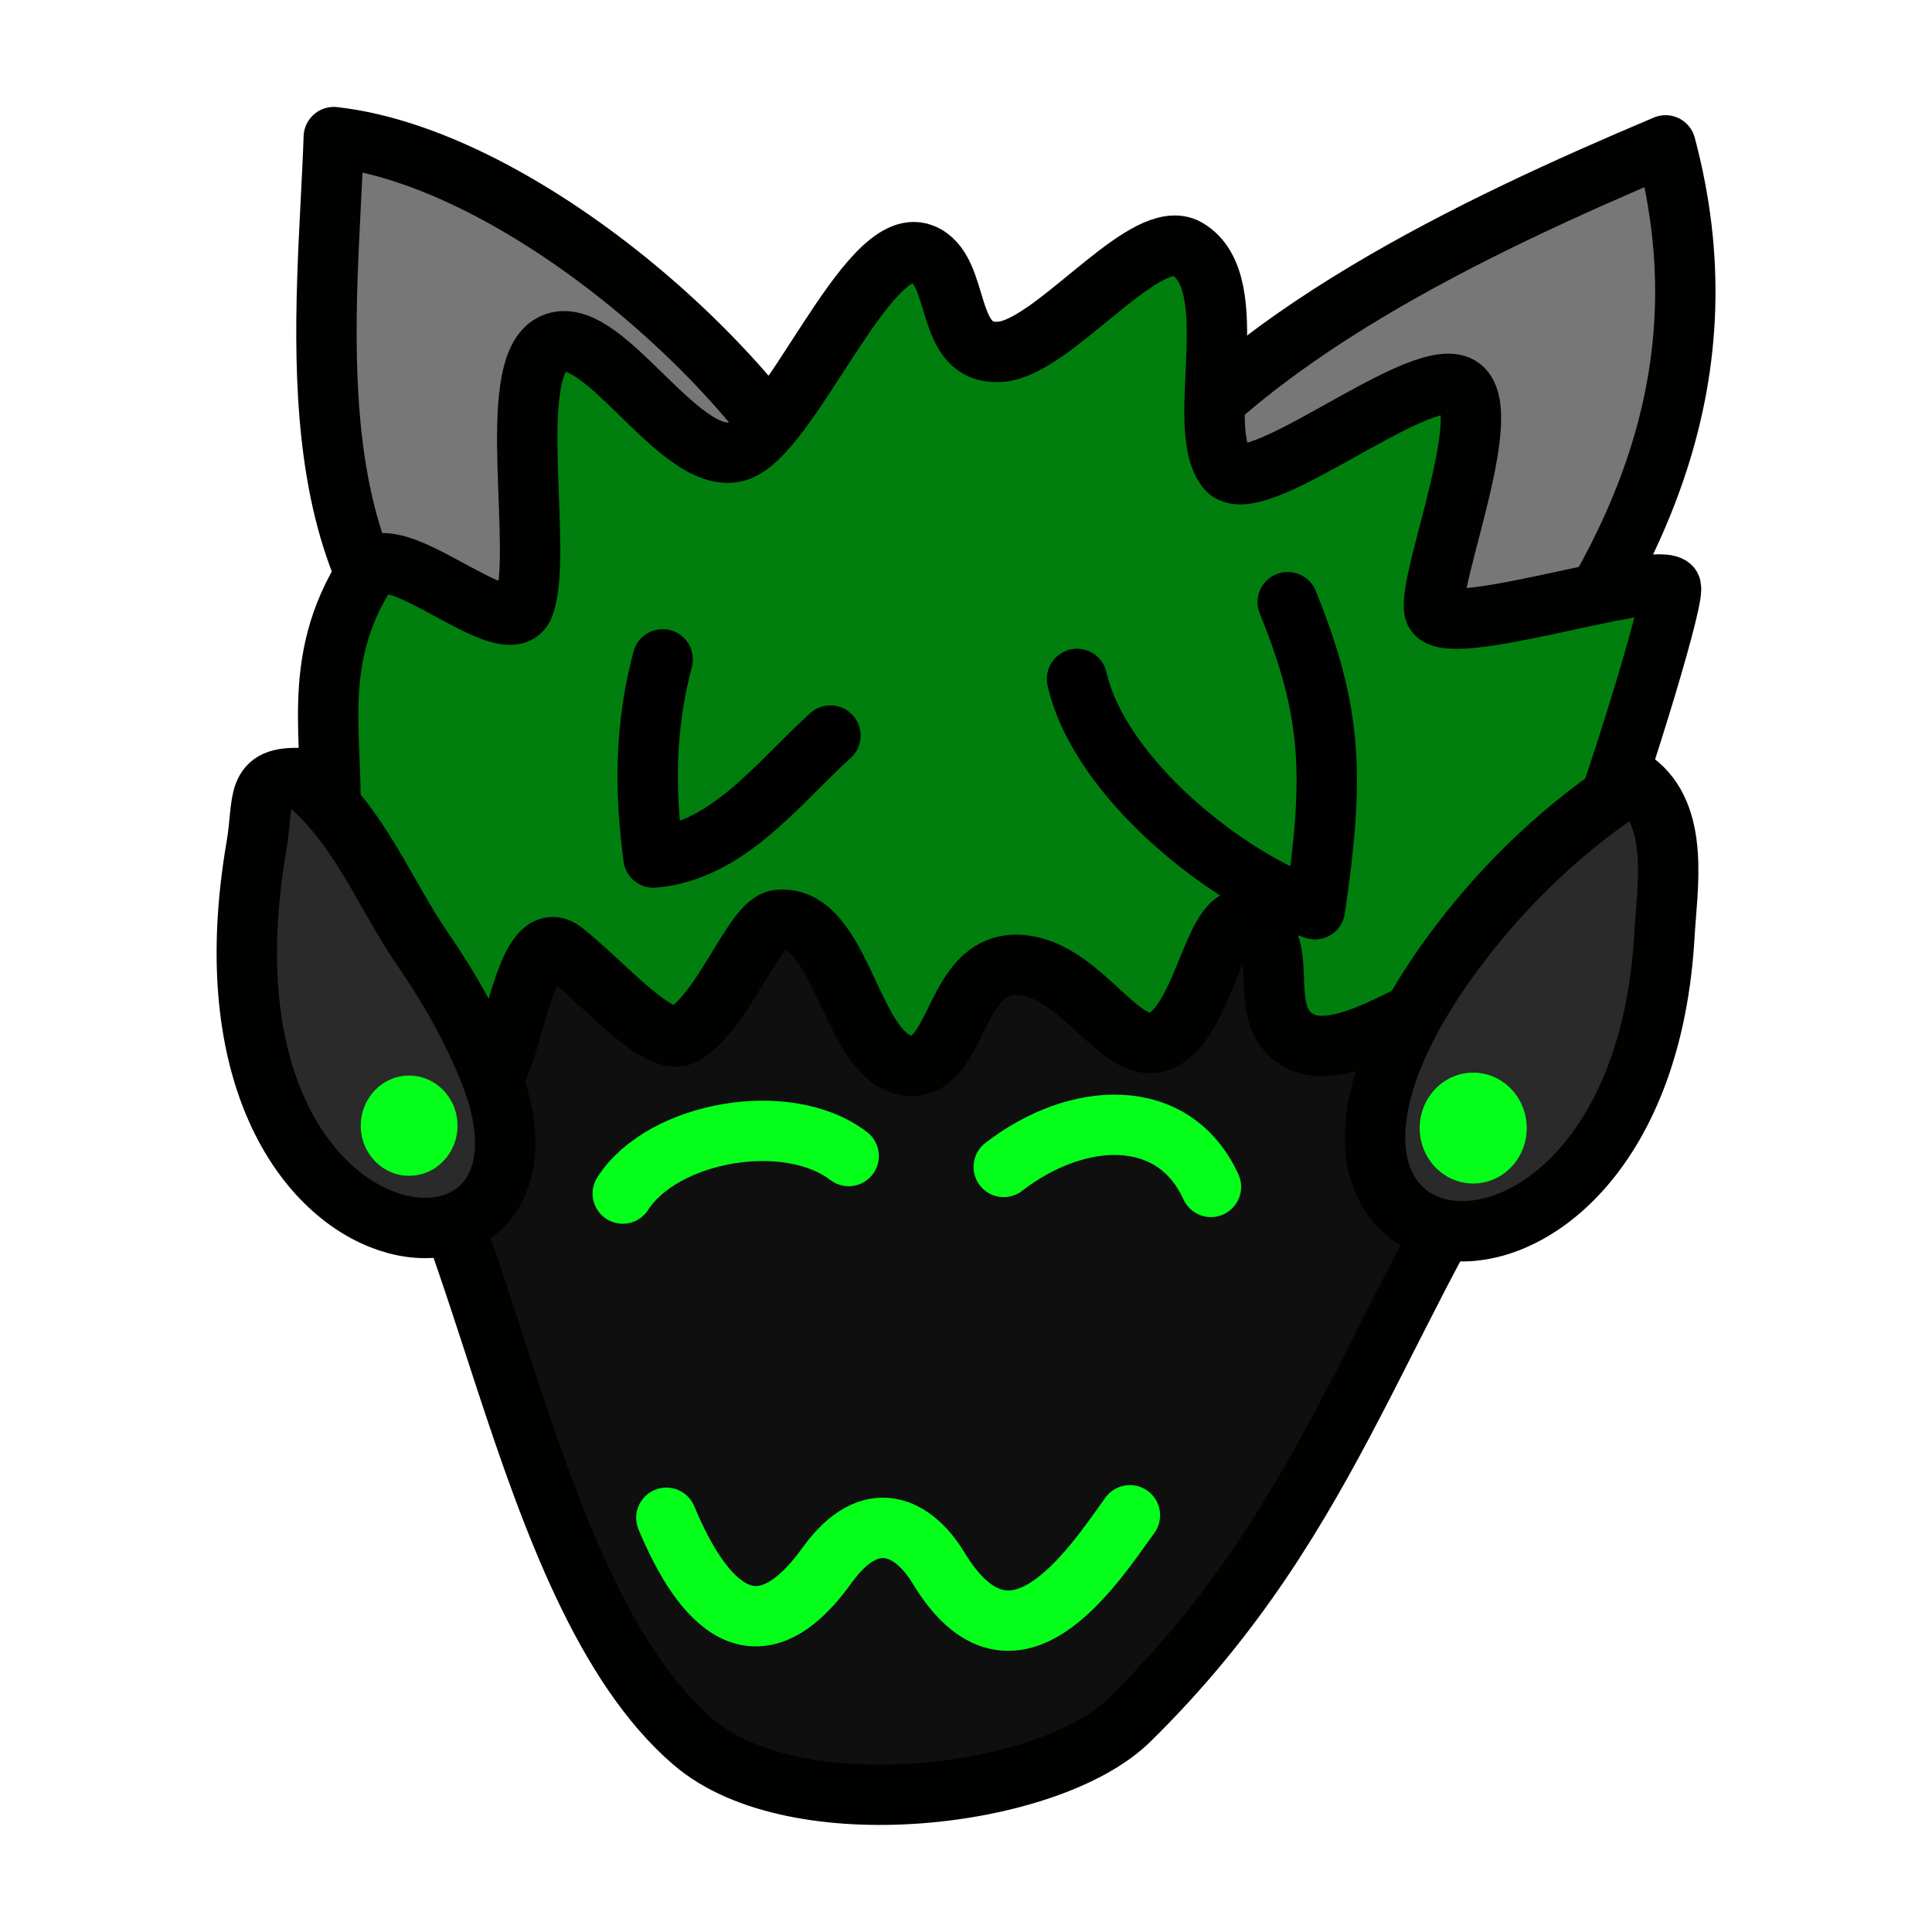
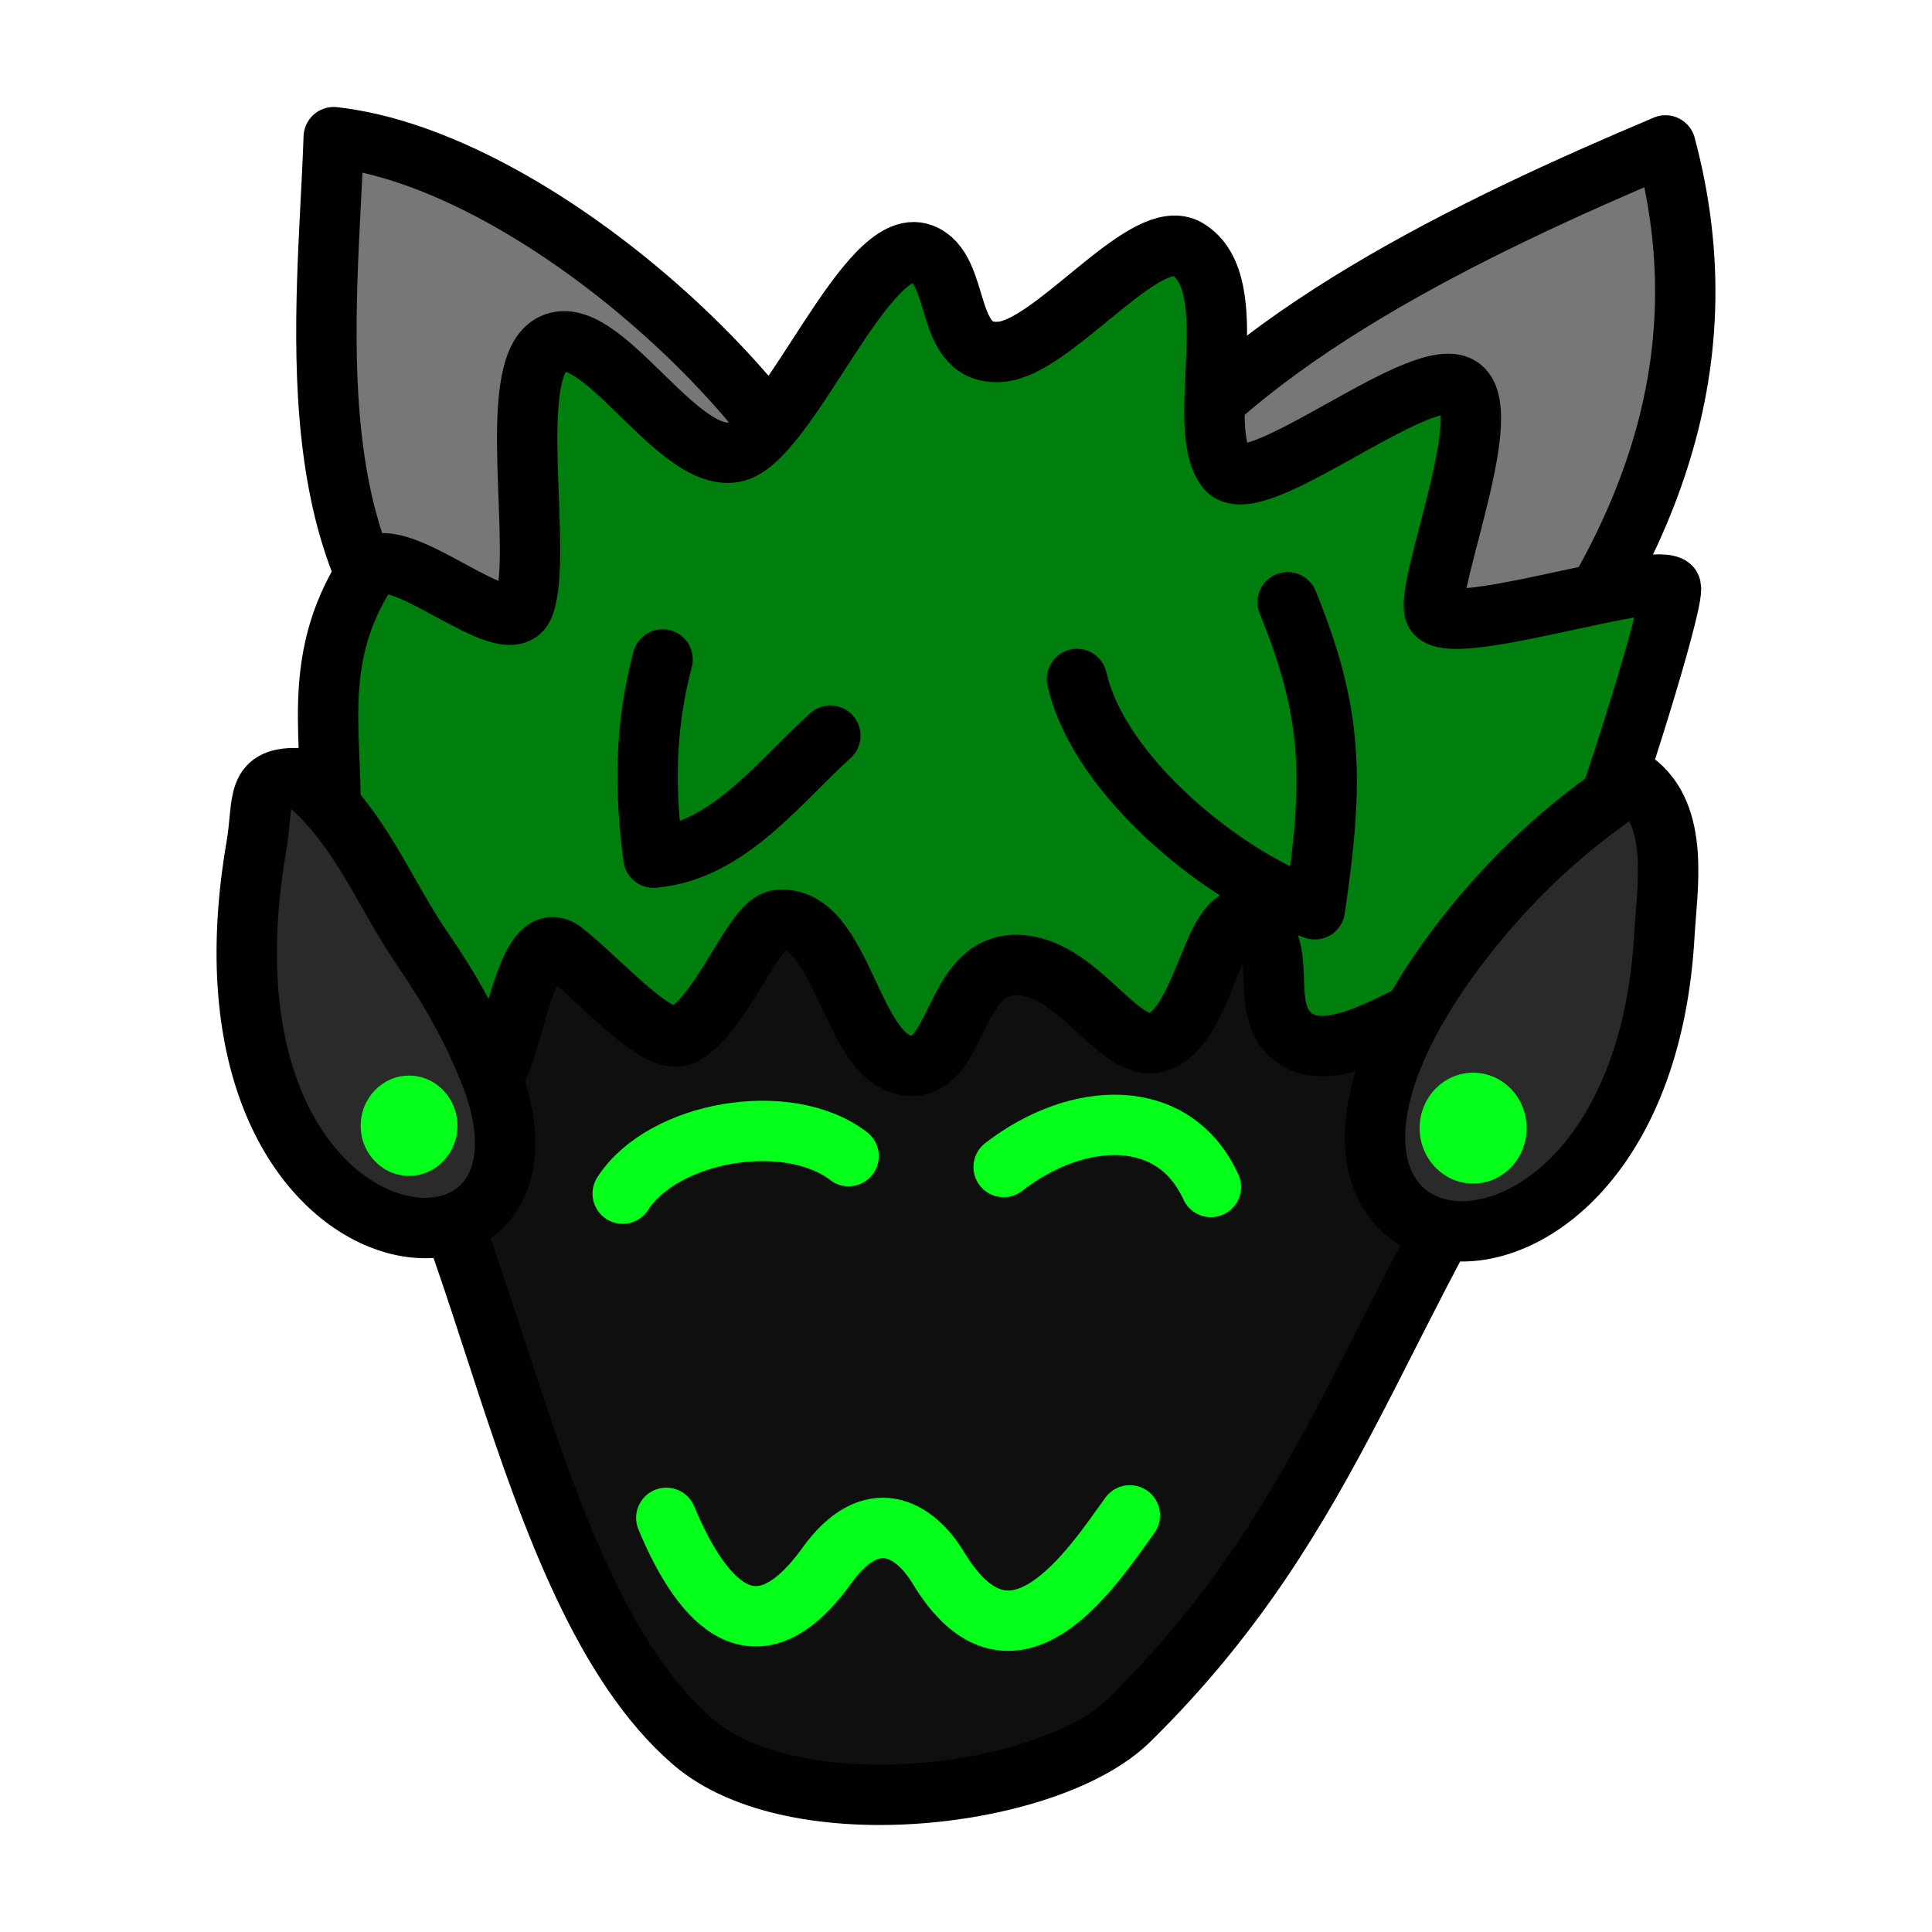
- <svg xmlns="http://www.w3.org/2000/svg" xmlns:xlink="http://www.w3.org/1999/xlink" width="128" height="128" viewBox="0 0 128 128" version="1.1" id="svg1" xml:space="preserve">
+ <svg xmlns="http://www.w3.org/2000/svg" width="128" height="128" viewBox="0 0 128 128" version="1.1" id="svg1" xml:space="preserve">
  <defs id="defs1">
-     <filter style="color-interpolation-filters:sRGB" id="filter53" x="-9.489" y="-28.212" width="19.972" height="57.424">
+     <filter style="color-interpolation-filters:sRGB" id="filter53" x="-9.489" y="-0.499" width="19.972" height="1.83">
      <feGaussianBlur stdDeviation="10.603" id="feGaussianBlur53" />
    </filter>
  </defs>
-   <g id="g63" style="display:inline" transform="translate(-1780.269,-1687.749)">
-     <g id="g54" style="display:inline;fill:#007f0e;fill-opacity:1">
-       <path style="display:inline;opacity:1;fill:#007f0e;fill-opacity:1;stroke:#000000;stroke-width:4;stroke-linecap:round;stroke-linejoin:round" d="m 1055.806,191.29 c 10.052,1.229 20.117,2.181 28.537,-1.738 2.848,-7.498 2.526,-24.822 -0.155,-29.223 -9.787,-3.589 -18.295,-3.918 -26.579,-0.553 2.381,-12.628 5.126,-36.371 1.809,-47.827 21.303,-1.017 36.71,-0.908 53.094,-5.187 12.165,-3.177 14.497,-30.909 2.449,-32.701 -24.694,-3.672 -76.639,-1.521 -81.041,5.193 -5.986,9.13 -11.186,109.157 -4.591,169.936 0.721,6.642 22.313,4.845 23.966,0.231 4.873,-13.595 5.148,-32.618 2.51,-58.13 z" id="path10" />
-       <path style="display:inline;opacity:1;fill:#007f0e;fill-opacity:1;stroke:#000000;stroke-width:4;stroke-linecap:round;stroke-linejoin:round" d="m 1106.85,165.128 c 3.046,-10.718 -19.938,-16.552 -23.986,-4.56 -21.345,63.222 -5.019,91.737 27.595,92.501 41.58,0.975 54.283,-53.121 47.203,-92.804 -1.177,-6.599 -27.115,-7.3 -25.147,1.501 4.107,18.369 5,63.905 -20.136,61.295 -22.314,-2.317 -10.888,-39.073 -5.529,-57.934 z" id="path25" />
-       <path style="display:inline;opacity:1;fill:#007f0e;fill-opacity:1;stroke:#000000;stroke-width:4;stroke-linecap:round;stroke-linejoin:round" d="m 1173.063,230.577 c 18.334,-3.911 37.457,-5.858 53.091,0.731 1.839,5.09 4.155,9.247 -1.531,19.448 -20.827,4.569 -78.463,4.285 -80.653,-2.097 -9.439,-27.508 38.189,-57.228 55.773,-68.232 -7.43,0.472 -30.737,6.64 -54.969,-0.833 -4.046,-1.248 -4.76,-17.56 0.535,-19.614 14.701,-5.702 57.702,-7.861 81.228,2.398 10.5,31.119 -33.031,54.093 -53.475,68.199 z" id="path28" />
-       <path style="display:inline;fill:#007f0e;fill-opacity:1;stroke:#000000;stroke-width:4;stroke-linecap:round;stroke-linejoin:round" d="m 1246.253,230.029 c 18.334,-4.046 37.457,-6.06 53.091,0.756 1.839,5.266 4.929,18.608 -1.531,20.12 -20.794,4.867 -79.014,3.02 -80.653,-2.17 -9.033,-28.606 38.189,-59.205 55.773,-70.59 -7.699,0.83 -30.751,6.914 -54.969,-0.862 -3.659,-1.175 -3.831,-18.441 0.535,-20.292 14.58,-6.181 57.702,-8.132 81.228,2.481 10.5,32.194 -33.031,55.962 -53.475,70.555 z" id="path28-5" />
-       <path style="display:inline;opacity:1;fill:#007f0e;fill-opacity:1;stroke:#000000;stroke-width:4;stroke-linecap:round;stroke-linejoin:round" d="m 1346.508,218.034 c -0.307,-3.384 -11.737,-11.787 -17.37,-3.17 -1.695,2.592 -0.472,9.875 -6.008,11.879 -5.737,2.076 -12.262,-1.219 -11.571,-11.566 1.592,-23.827 6.468,-102.663 2.724,-114.549 -1.182,-3.752 -15.004,-3.164 -16.229,0.373 -8.905,25.717 -6.712,79.446 -7.312,120.723 -0.213,14.646 5.288,30.504 22.375,30.89 16.844,0.381 35.572,-10.507 33.391,-34.58 z" id="path29" />
-       <path id="path36" style="display:inline;opacity:1;fill:#007f0e;fill-opacity:1;stroke:#000000;stroke-width:4;stroke-linecap:round;stroke-linejoin:round" d="m 1373.306,154.981 c -24.572,-0.462 -39.931,23.928 -39.487,51.308 0.418,25.813 15.128,45.449 36.916,46.654 17.368,0.961 32.848,-14.411 32.052,-22.035 -0.444,-6.819 -10.459,-14.327 -14.08,-8.83 -3.73,5.663 -10.717,9.071 -16.575,8.405 -7.028,-0.799 -17.858,-10.872 -16.798,-18.383 19.001,5.811 37.037,-2.27 49.396,-8.327 4.474,-19.586 -7.403,-48.341 -31.425,-48.792 z m -2.513,21.703 c 6.848,-0.549 10.856,5.483 12.702,12.791 -6.636,2.143 -16.709,3.984 -27.172,2.51 2.896,-10.027 6.322,-14.648 14.47,-15.301 z" />
-       <path id="path10-2" style="display:inline;fill:#007f0e;fill-opacity:1;stroke:#000000;stroke-width:4;stroke-linecap:round;stroke-linejoin:round" d="M 1403.689,74.609 C 1395.196,101.067 1393.1,179.101 1398.712,252.661 c 14.051,0.467 26.784,1.614 36.832,-0.212 82.891,-15.067 45.466,-100.57 20.562,-102.884 29.964,-12.94 33.683,-87.307 -52.416,-74.956 z m 21.257,65.633 c 5.839,-17.793 2.485,-37.833 -0.973,-42.288 34.683,1.452 38.298,35.313 0.973,42.288 z m -0.289,24.484 c 48.068,1.04 47.948,68.318 -0.939,65.956 8.058,-24.336 4.474,-50.069 0.939,-65.956 z" />
-       <path id="path38" style="display:inline;opacity:1;fill:#007f0e;fill-opacity:1;stroke:#000000;stroke-width:4;stroke-linecap:round;stroke-linejoin:round" d="m 1514.138,154.809 c -0.987,0.007 -1.985,0.076 -2.994,0.208 -32.998,4.293 -50.031,52.565 -28.85,85.916 11.605,18.272 50.539,12.775 59.73,0.63 22.233,-29.378 2.715,-87 -27.886,-86.753 z m 14.511,65.875 c -4.902,12.46 -24.641,15.11 -31.493,0.497 -5.454,-11.633 1.808,-40.007 15.041,-40.933 12.216,-0.855 24.966,18.797 16.451,40.436 z" />
-       <path style="display:inline;opacity:1;fill:#007f0e;fill-opacity:1;stroke:#000000;stroke-width:4;stroke-linecap:round;stroke-linejoin:round" d="m 1547.346,249.632 c -2.145,-32.764 -1.886,-65.809 -0.711,-107.299 -7.27,0.509 -18.011,1.923 -20.27,-0.896 -3.249,-4.054 -2.582,-18.142 0.196,-21.212 2.465,-2.723 13.659,-2.202 19.821,-1.762 -0.683,-6.995 0.387,-17.118 2.886,-19.077 2.558,-2.006 17.229,-2.18 20.144,-0.013 2.471,1.837 3.043,14.133 1.969,19.955 6.54,-1.045 16.774,-1.661 20.738,0.971 3.731,2.478 2.473,19.063 -0.249,21.076 -3.283,2.428 -16.927,2.304 -21.775,1.381 2.738,28.871 2.593,91.65 -3.616,108.518 -1.791,4.864 -18.866,2.45 -19.134,-1.644 z" id="path39" />
-     </g>
-     <g id="g53" style="display:inline;opacity:0.714;mix-blend-mode:lighten;filter:url(#filter53)">
-       <path style="display:inline;opacity:1;fill:none;fill-opacity:1;stroke:#05ff1a;stroke-width:30;stroke-linecap:round;stroke-linejoin:round;stroke-dasharray:none;stroke-opacity:1" d="m 1049.279,97.808 c 15.834,0 44.137,5.528 60.18,-2.101 3.152,-1.499 0.029,-7.315 2.605,-9.766 -16.562,-4.617 -48.793,-3.979 -66.136,0.522 -1.986,9.255 4.14,26.531 3.228,35.97 -2.628,27.186 -2.788,53.965 -3.658,81.183 -0.207,6.46 -1.829,38.42 -3.236,35.679 -3.789,-22.897 -3.684,-45.702 -3.684,-68.83 0,-18.722 1.385,-54.237 4.035,-72.253" id="path42" />
-       <path style="display:inline;opacity:1;fill:none;fill-opacity:1;stroke:#05ff1a;stroke-width:30;stroke-linecap:round;stroke-linejoin:round;stroke-dasharray:none;stroke-opacity:1" d="m 1049.42,175.624 c 8.125,-4.811 23.246,2.502 30.011,-2.204" id="path43" />
-       <path style="display:inline;opacity:1;fill:none;fill-opacity:1;stroke:#05ff1a;stroke-width:30;stroke-linecap:round;stroke-linejoin:round;stroke-dasharray:none;stroke-opacity:1" d="m 1096.732,161.431 c -5.086,7.504 -6.306,16.279 -8.364,24.804 -1.749,7.243 -1.684,19.949 -0.613,27.414 4.397,35.393 37.222,40.004 53.097,3.732 4.911,-11.22 5.754,-22.293 6.669,-34.112 0.452,-5.847 1.233,-17.114 -3.999,-20.886" id="path44" />
-       <path style="display:inline;opacity:1;fill:none;fill-opacity:1;stroke:#05ff1a;stroke-width:30;stroke-linecap:round;stroke-linejoin:round;stroke-dasharray:none;stroke-opacity:1" d="m 1152.774,166.528 c 7.476,0.722 14.996,1.217 22.508,1.43 8.163,0.231 31.161,-0.441 39.807,2.929 10.549,4.111 -27.604,39.133 -37.646,41.999 -4.707,1.343 -21.168,22.388 -21.168,27.7 0,0.877 31.086,-0.372 33.928,-0.425 5.126,-0.096 34.78,-0.211 30.322,-4.729" id="path45" />
-       <path style="display:inline;opacity:1;fill:none;fill-opacity:1;stroke:#05ff1a;stroke-width:30;stroke-linecap:round;stroke-linejoin:round;stroke-dasharray:none;stroke-opacity:1" d="m 1229.42,166.447 c 7.05,2.629 16.142,0.275 23.547,1.061 6.856,0.728 17.124,-2.185 23.93,-1.057 5.628,0.933 6.148,3.179 11.867,3.342 1.639,0.047 6.579,1.081 5.984,2.609 -2.133,5.483 -71.224,53.346 -66.289,69.019 0.43,1.365 57.232,-0.491 59.261,-1.678" id="path46" />
-       <path style="display:inline;opacity:1;fill:none;fill-opacity:1;stroke:#05ff1a;stroke-width:30;stroke-linecap:round;stroke-linejoin:round;stroke-dasharray:none;stroke-opacity:1" d="m 1305.736,101.14 c -0.888,27.275 -9.518,113.808 3.269,137.753 5.434,10.176 23.715,-5.14 24.901,-14.624" id="path47" />
-       <path style="display:inline;opacity:1;fill:none;fill-opacity:1;stroke:#05ff1a;stroke-width:30;stroke-linecap:round;stroke-linejoin:round;stroke-dasharray:none;stroke-opacity:1" d="m 1345.466,200.554 c 6.589,2.846 14.939,1.832 21.782,0.908 60.041,-8.104 3.349,-57.677 -16.341,-24.693 -4.112,6.888 -7.952,23.034 -6.293,30.62 2.85,13.038 15.416,34.279 33.679,34.775 4.451,0.121 18.681,-7.257 14.87,-11.627" id="path48" />
-       <path style="display:inline;opacity:1;fill:none;fill-opacity:1;stroke:#05ff1a;stroke-width:30;stroke-linecap:round;stroke-linejoin:round;stroke-dasharray:none;stroke-opacity:1" d="m 1412.326,85.406 c 3.939,26.522 3.263,43.208 -0.924,65.861 8.168,7.066 6.623,82.698 1.359,85.886 -13.254,8.027 61.669,-0.639 63.792,-31.386 0.982,-14.221 -11.788,-39.108 -24.063,-46.01 -6.466,-3.636 -12.82,-8.262 -19.958,-10.178 -3.49,-0.937 -13.905,-2.645 -10.812,-0.777 3.374,2.039 12.515,-3.744 15.675,-5.166 6.344,-2.854 15.387,-4.552 19.541,-10.49 19.662,-28.104 -3.733,-52.513 -44.611,-47.74 z" id="path49" />
-       <path style="display:inline;mix-blend-mode:lighten;fill:none;fill-opacity:1;stroke:#05ff1a;stroke-width:30;stroke-linecap:round;stroke-linejoin:round;stroke-dasharray:none;stroke-opacity:1;filter:url(#filter53)" d="m 1410.556,94.337 c -5.125,39.44 -5.687,91.319 -1.384,135.082" id="path53-7" />
-       <path style="display:inline;opacity:1;fill:none;fill-opacity:1;stroke:#05ff1a;stroke-width:30;stroke-linecap:round;stroke-linejoin:round;stroke-dasharray:none;stroke-opacity:1" d="m 1513.242,168.391 c 17.71,-0.791 20.37,9.605 24.867,22.691 2.578,7.502 5.796,19.327 3.79,26.994 -9.102,34.782 -39.328,28.751 -52.157,12.186 -10.507,-13.567 -9.868,-39.215 7.691,-55.658 4.037,-3.78 10.195,-7.728 15.809,-6.214 z" id="path50" />
-       <path style="display:inline;opacity:1;fill:none;fill-opacity:1;stroke:#05ff1a;stroke-width:30;stroke-linecap:round;stroke-linejoin:round;stroke-dasharray:none;stroke-opacity:1" d="m 1560.441,107.274 c -1.303,8.582 -1.236,18.446 -1.353,27.144 -0.331,24.615 -0.572,46.917 -0.296,71.593 0.155,13.851 0.142,30.718 -0.867,39.655" id="path52" />
-       <path style="display:inline;opacity:1;fill:none;fill-opacity:1;stroke:#05ff1a;stroke-width:30;stroke-linecap:round;stroke-linejoin:round;stroke-dasharray:none;stroke-opacity:1" d="m 1533.629,130.243 c 12.111,3.565 39.947,4.211 49.611,0.811" id="path53" />
-     </g>
-   </g>
-   <use x="0" y="0" xlink:href="#g63" id="use63" transform="translate(257.5529,950.8978)" />
-   <g id="g41" transform="translate(-1779.834,-1683.239)">
+   <g id="g41" transform="translate(-1779.838,-1683.235)">
    <path style="fill:#777777;fill-opacity:1;stroke:#010100;stroke-width:4;stroke-linecap:round;stroke-linejoin:round;stroke-opacity:1;stop-color:#000000" d="m 1810.323,1729.276 c -11.182,-8.044 -8.763,-25.477 -8.374,-36.953 13.237,1.479 30.859,17.615 33.866,27.923" id="path25211" />
    <path style="fill:#777777;fill-opacity:1;stroke:#010100;stroke-width:4;stroke-linecap:round;stroke-linejoin:round;stroke-opacity:1;stop-color:#000000" d="m 1854.64,1716.079 c 7.237,-10.408 22.763,-17.813 35.541,-23.209 4.015,15.01 -1.621,27.645 -11.172,39.322" id="path25205" />
    <path style="fill:#0f0f0f;fill-opacity:1;stroke:#010100;stroke-width:4;stroke-linecap:round;stroke-linejoin:round;stroke-opacity:1;stop-color:#000000" d="m 1801.248,1748.262 c 12.008,-17.601 52.205,-27.243 76.372,-3.243 3.512,3.487 4.903,8.142 4.899,8.163 -11.43,16.11 -13.758,30.162 -27.876,44.026 -5.309,5.213 -22.159,7.21 -28.877,1.444 -11.77,-10.102 -13.927,-38.604 -22.324,-45.979 z" id="path25187" />
    <path style="fill:none;fill-opacity:1;stroke:#05ff1a;stroke-width:4;stroke-linecap:round;stroke-linejoin:round;stroke-opacity:1;stop-color:#000000" d="m 1821.094,1762.315 c 2.642,-4.124 10.921,-5.594 14.967,-2.486" id="path25262" />
    <path style="fill:none;fill-opacity:1;stroke:#05ff1a;stroke-width:4;stroke-linecap:round;stroke-linejoin:round;stroke-opacity:1;stop-color:#000000" d="m 1846.333,1760.551 c 4.856,-3.761 11.255,-4.096 13.729,1.324" id="path25264" />
    <path id="path25199" style="fill:#007f0e;fill-opacity:1;stroke:#010100;stroke-width:4;stroke-linecap:round;stroke-linejoin:round;stroke-opacity:1;stop-color:#000000" d="m 1857.945,1699.535 c -2.937,-0.45 -8.457,6.693 -11.762,7.004 -3.903,0.367 -2.571,-5.475 -5.269,-6.498 -3.643,-1.381 -8.792,12.225 -12.322,13.123 -3.844,0.978 -9.037,-8.965 -12.268,-7.078 -3.025,1.767 -0.474,13.699 -1.766,17.256 -1.009,2.78 -8.767,-4.801 -10.406,-2.252 -3.907,6.076 -2.105,11.409 -2.478,16.957 -6.719,3.109 -6.255,7.859 3.079,10.164 2.053,0.507 7.796,6.356 8.03,5.887 1.229,-2.463 2.07,-9.649 4.391,-7.812 2.754,2.179 6.35,6.46 7.991,5.484 2.61,-1.552 4.606,-7.385 6.199,-7.574 4.33,-0.514 4.799,9.343 8.72,9.648 3.237,0.252 2.904,-6.701 7.086,-6.68 3.954,0.02 6.607,5.506 9.065,5.168 3.316,-0.457 3.937,-9.07 6.237,-8.081 3.147,1.353 0.47,5.854 3.142,7.758 2.979,2.123 8.833,-2.75 12.601,-3.691 1.624,-4.631 3.144,-4.057 6.901,-8.146 2.491,-6.794 5.819,-17.8 5.393,-18.076 -1.506,-0.971 -15.148,3.653 -15.639,1.602 -0.486,-2.03 4.316,-13.728 1.559,-14.914 -2.852,-1.227 -13.6,7.793 -15.346,5.498 -2.178,-2.863 1.298,-12.247 -2.584,-14.551 -0.171,-0.102 -0.357,-0.165 -0.553,-0.195 z" />
    <path style="fill:#2a2a2a;fill-opacity:1;stroke:#010100;stroke-width:4;stroke-linecap:round;stroke-linejoin:round;stroke-opacity:1;stop-color:#000000" d="m 1888.116,1735.016 c -4.514,2.889 -8.398,6.616 -11.48,10.641 -17.883,23.355 11.877,27.808 13.472,-0.464 0.177,-3.139 1.044,-7.941 -1.992,-10.177 z" id="path25189" />
    <path style="fill:#2a2a2a;fill-opacity:1;stroke:#010100;stroke-width:4;stroke-linecap:round;stroke-linejoin:round;stroke-opacity:1;stop-color:#000000" d="m 1799.834,1734.799 c 3.85,3.12 5.394,7.531 8.047,11.386 1.794,2.606 3.367,5.41 4.475,8.285 6.241,16.191 -20.574,14.232 -15.537,-15.136 0.524,-3.055 -0.17,-4.706 3.014,-4.535 z" id="path25191" />
    <path style="fill:none;fill-opacity:1;stroke:#05ff1a;stroke-width:4;stroke-linecap:round;stroke-linejoin:round;stroke-opacity:1;stop-color:#000000" d="m 1823.983,1783.796 c 2.416,5.811 6.001,9.602 10.641,3.152 2.937,-4.082 5.781,-2.489 7.391,0.172 4.916,8.126 10.172,-0.016 12.678,-3.489" id="path25197" />
    <path style="fill:#007f0e;fill-opacity:1;stroke:#000000;stroke-width:4;stroke-linecap:round;stroke-linejoin:round;stroke-opacity:1" d="m 1823.738,1726.924 c -1.204,4.516 -1.19,8.743 -0.607,13.132 4.939,-0.424 8.258,-4.951 11.722,-8.084" id="path37" />
    <path style="fill:#007f0e;fill-opacity:1;stroke:#000000;stroke-width:4;stroke-linecap:round;stroke-linejoin:round;stroke-opacity:1" d="m 1865.15,1723.134 c 3.002,7.371 3.078,11.647 1.802,20.344 -5.781,-1.927 -14.273,-8.682 -15.762,-15.257" id="path40" />
    <ellipse style="fill:#05ff1a;fill-opacity:1;stroke:none;stroke-width:4;stroke-linecap:round;stroke-linejoin:round;stroke-opacity:1" id="path41" cx="1877.438" cy="1757.977" rx="3.546" ry="3.673" />
    <ellipse style="fill:#05ff1a;fill-opacity:1;stroke:none;stroke-width:4;stroke-linecap:round;stroke-linejoin:round;stroke-opacity:1" id="path41-1" cx="1806.94" cy="1757.818" rx="3.206" ry="3.321" />
  </g>
+   <g id="g3" transform="translate(-0.6488632,2.681471)">
+     <path style="fill:#777777;fill-opacity:1;stroke:#010100;stroke-width:4;stroke-linecap:round;stroke-linejoin:round;stroke-opacity:1;stop-color:#000000" d="m 198.528,43.36 c -11.182,-8.044 -8.763,-25.477 -8.374,-36.953 13.237,1.479 30.859,17.615 33.866,27.923" id="path25211-5" />
+     <path style="fill:#777777;fill-opacity:1;stroke:#010100;stroke-width:4;stroke-linecap:round;stroke-linejoin:round;stroke-opacity:1;stop-color:#000000" d="m 242.845,30.163 c 7.237,-10.408 22.763,-17.813 35.541,-23.209 4.015,15.01 -1.621,27.645 -11.172,39.323" id="path25205-3" />
+     <path style="fill:#0f0f0f;fill-opacity:1;stroke:#010100;stroke-width:4;stroke-linecap:round;stroke-linejoin:round;stroke-opacity:1;stop-color:#000000" d="m 189.454,62.346 c 12.008,-17.601 52.205,-27.243 76.372,-3.243 3.512,3.487 4.903,8.142 4.899,8.163 -11.43,16.11 -13.758,30.162 -27.876,44.026 -5.309,5.213 -22.159,7.21 -28.877,1.444 -11.77,-10.102 -13.927,-38.604 -22.324,-45.979 z" id="path25187-5" />
+     <path id="path25199-6" style="fill:#007f0e;fill-opacity:1;stroke:#010100;stroke-width:4;stroke-linecap:round;stroke-linejoin:round;stroke-opacity:1;stop-color:#000000" d="m 246.15,13.619 c -2.937,-0.45 -8.457,6.693 -11.762,7.004 -3.903,0.367 -2.571,-5.475 -5.269,-6.498 -3.643,-1.381 -8.792,12.225 -12.322,13.123 -3.844,0.978 -9.037,-8.965 -12.268,-7.078 -3.025,1.767 -0.474,13.699 -1.766,17.256 -1.009,2.78 -8.767,-4.801 -10.406,-2.252 -3.907,6.076 -2.105,11.409 -2.478,16.957 -6.719,3.109 -6.255,7.859 3.079,10.164 2.053,0.507 7.796,6.356 8.03,5.887 1.229,-2.463 2.07,-9.649 4.391,-7.812 2.754,2.179 6.35,6.46 7.991,5.484 2.61,-1.552 4.606,-7.385 6.199,-7.574 4.33,-0.514 4.799,9.343 8.72,9.648 3.237,0.252 2.904,-6.701 7.086,-6.68 3.954,0.02 6.607,5.506 9.065,5.168 3.316,-0.457 3.937,-9.07 6.237,-8.081 3.147,1.353 0.47,5.854 3.142,7.758 2.979,2.123 8.833,-2.75 12.601,-3.691 1.624,-4.631 3.144,-4.057 6.901,-8.146 2.491,-6.794 5.819,-17.8 5.393,-18.076 -1.506,-0.971 -15.148,3.653 -15.639,1.602 -0.486,-2.03 4.316,-13.728 1.559,-14.914 -2.852,-1.227 -13.6,7.793 -15.346,5.498 -2.178,-2.863 1.298,-12.247 -2.584,-14.551 -0.171,-0.102 -0.357,-0.165 -0.553,-0.195 z" />
+     <path style="fill:#2a2a2a;fill-opacity:1;stroke:#010100;stroke-width:4;stroke-linecap:round;stroke-linejoin:round;stroke-opacity:1;stop-color:#000000" d="m 276.321,49.1 c -4.514,2.889 -8.398,6.616 -11.48,10.641 -17.883,23.355 11.877,27.808 13.472,-0.464 0.177,-3.139 1.044,-7.941 -1.992,-10.177 z" id="path25189-2" />
+     <path style="fill:#2a2a2a;fill-opacity:1;stroke:#010100;stroke-width:4;stroke-linecap:round;stroke-linejoin:round;stroke-opacity:1;stop-color:#000000" d="m 188.039,48.883 c 3.85,3.12 5.394,7.531 8.047,11.386 1.794,2.606 3.367,5.41 4.475,8.285 6.241,16.191 -20.574,14.232 -15.537,-15.136 0.524,-3.055 -0.17,-4.706 3.014,-4.535 z" id="path25191-9" />
+     <path style="fill:#007f0e;fill-opacity:1;stroke:#000000;stroke-width:4;stroke-linecap:round;stroke-linejoin:round;stroke-opacity:1" d="m 211.943,41.008 c -1.204,4.516 -1.19,8.743 -0.607,13.132 4.939,-0.424 8.258,-4.951 11.722,-8.084" id="path37-1" />
+     <path style="fill:#007f0e;fill-opacity:1;stroke:#000000;stroke-width:4;stroke-linecap:round;stroke-linejoin:round;stroke-opacity:1" d="m 253.356,37.217 c 3.002,7.371 3.078,11.647 1.802,20.344 -5.781,-1.927 -14.273,-8.682 -15.762,-15.257" id="path40-2" />
+     <ellipse style="fill:#ff3a05;fill-opacity:1;stroke:none;stroke-width:4;stroke-linecap:round;stroke-linejoin:round;stroke-opacity:1" id="path41-7" cx="265.643" cy="72.061" rx="3.546" ry="3.673" />
+     <ellipse style="fill:#ff3a05;fill-opacity:1;stroke:none;stroke-width:4;stroke-linecap:round;stroke-linejoin:round;stroke-opacity:1" id="path41-1-0" cx="195.145" cy="71.902" rx="3.206" ry="3.321" />
+     <path style="fill:none;fill-opacity:1;stroke:#ff3a05;stroke-width:4;stroke-linecap:round;stroke-linejoin:round;stroke-opacity:1" d="m 217.693,78.154 c 12.244,-11.347 21.297,2.627 8.571,7.917 -18.391,7.644 6.003,19.162 9.686,7.626" id="path2" />
+     <path style="fill:none;fill-opacity:1;stroke:#ff3a05;stroke-width:4;stroke-linecap:round;stroke-linejoin:round;stroke-opacity:1" d="m 227.427,107.862 c 0.476,0.034 0.716,0.066 1.319,-0.029" id="path3" />
+   </g>
+   <g id="g4" transform="translate(-1.128317,2.032875)">
+     <path style="fill:#777777;fill-opacity:1;stroke:#010100;stroke-width:4;stroke-linecap:round;stroke-linejoin:round;stroke-opacity:1;stop-color:#000000" d="m 366.749,44.009 c -11.182,-8.044 -8.763,-25.477 -8.374,-36.953 13.237,1.479 30.859,17.615 33.866,27.923" id="path25211-0" />
+     <path style="fill:#777777;fill-opacity:1;stroke:#010100;stroke-width:4;stroke-linecap:round;stroke-linejoin:round;stroke-opacity:1;stop-color:#000000" d="m 411.066,30.811 c 7.237,-10.408 22.763,-17.813 35.541,-23.209 4.015,15.01 -1.621,27.645 -11.172,39.322" id="path25205-6" />
+     <path style="fill:#0f0f0f;fill-opacity:1;stroke:#010100;stroke-width:4;stroke-linecap:round;stroke-linejoin:round;stroke-opacity:1;stop-color:#000000" d="m 357.675,62.994 c 12.008,-17.601 52.205,-27.243 76.372,-3.243 3.512,3.487 4.903,8.142 4.899,8.163 -11.43,16.11 -13.758,30.162 -27.876,44.026 -5.309,5.213 -22.159,7.21 -28.877,1.444 -11.77,-10.102 -13.927,-38.604 -22.324,-45.979 z" id="path25187-2" />
+     <path style="fill:none;fill-opacity:1;stroke:#05beff;stroke-width:4;stroke-linecap:round;stroke-linejoin:round;stroke-opacity:1;stop-color:#000000" d="m 379.536,77.816 c 3.455,0.496 8.451,1.401 9.938,4.429 -0.893,2.695 -7.545,4.621 -9.857,5.112" id="path25262-6" />
+     <path style="fill:none;fill-opacity:1;stroke:#05beff;stroke-width:4;stroke-linecap:round;stroke-linejoin:round;stroke-opacity:1;stop-color:#000000" d="m 413.425,87.217 c -3.515,-0.51 -9.998,-2.942 -9.918,-5.518 0.076,-2.434 7.393,-4.777 10.026,-4.717" id="path25264-1" />
+     <path id="path25199-8" style="fill:#007f0e;fill-opacity:1;stroke:#010100;stroke-width:4;stroke-linecap:round;stroke-linejoin:round;stroke-opacity:1;stop-color:#000000" d="m 414.372,14.268 c -2.937,-0.45 -8.457,6.693 -11.762,7.004 -3.903,0.367 -2.571,-5.475 -5.269,-6.498 -3.643,-1.381 -8.792,12.225 -12.322,13.123 -3.844,0.978 -9.037,-8.965 -12.268,-7.078 -3.025,1.767 -0.474,13.699 -1.766,17.256 -1.009,2.78 -8.767,-4.801 -10.406,-2.252 -3.907,6.076 -2.105,11.409 -2.478,16.957 -6.719,3.109 -6.255,7.859 3.079,10.164 2.053,0.507 7.796,6.356 8.03,5.887 1.229,-2.463 2.07,-9.649 4.391,-7.812 2.754,2.179 6.35,6.46 7.991,5.484 2.61,-1.552 4.606,-7.385 6.199,-7.574 4.33,-0.514 4.799,9.343 8.72,9.648 3.237,0.252 2.904,-6.701 7.086,-6.68 3.954,0.02 6.607,5.506 9.065,5.168 3.316,-0.457 3.937,-9.07 6.237,-8.081 3.147,1.353 0.47,5.854 3.142,7.758 2.979,2.123 8.833,-2.75 12.601,-3.691 1.624,-4.631 3.144,-4.057 6.901,-8.146 2.491,-6.794 5.819,-17.8 5.393,-18.076 -1.506,-0.971 -15.148,3.653 -15.639,1.602 -0.486,-2.03 4.316,-13.728 1.559,-14.914 -2.852,-1.227 -13.6,7.793 -15.346,5.498 -2.178,-2.863 1.298,-12.247 -2.584,-14.551 -0.171,-0.102 -0.357,-0.165 -0.553,-0.195 z" />
+     <path style="fill:#2a2a2a;fill-opacity:1;stroke:#010100;stroke-width:4;stroke-linecap:round;stroke-linejoin:round;stroke-opacity:1;stop-color:#000000" d="m 444.542,49.748 c -4.514,2.889 -8.398,6.616 -11.48,10.641 -17.883,23.355 11.877,27.808 13.472,-0.464 0.177,-3.139 1.044,-7.941 -1.992,-10.177 z" id="path25189-7" />
+     <path style="fill:#2a2a2a;fill-opacity:1;stroke:#010100;stroke-width:4;stroke-linecap:round;stroke-linejoin:round;stroke-opacity:1;stop-color:#000000" d="m 356.261,49.532 c 3.85,3.12 5.394,7.531 8.047,11.386 1.794,2.606 3.367,5.41 4.475,8.285 6.241,16.191 -20.574,14.232 -15.537,-15.136 0.524,-3.055 -0.17,-4.706 3.014,-4.535 z" id="path25191-92" />
+     <path style="fill:#007f0e;fill-opacity:1;stroke:#000000;stroke-width:4;stroke-linecap:round;stroke-linejoin:round;stroke-opacity:1" d="m 380.164,41.656 c -1.204,4.516 -1.19,8.743 -0.607,13.132 4.939,-0.424 8.258,-4.951 11.722,-8.084" id="path37-0" />
+     <path style="fill:#007f0e;fill-opacity:1;stroke:#000000;stroke-width:4;stroke-linecap:round;stroke-linejoin:round;stroke-opacity:1" d="m 421.577,37.866 c 3.002,7.371 3.078,11.647 1.802,20.344 -5.781,-1.927 -14.273,-8.682 -15.762,-15.257" id="path40-23" />
+     <ellipse style="fill:#05beff;fill-opacity:1;stroke:none;stroke-width:4;stroke-linecap:round;stroke-linejoin:round;stroke-opacity:1" id="path41-75" cx="433.865" cy="72.709" rx="3.546" ry="3.673" />
+     <ellipse style="fill:#05beff;fill-opacity:1;stroke:none;stroke-width:4;stroke-linecap:round;stroke-linejoin:round;stroke-opacity:1" id="path41-1-9" cx="363.366" cy="72.55" rx="3.206" ry="3.321" />
+     <path style="fill:#7f1500;fill-opacity:1;stroke:#05beff;stroke-width:4;stroke-linecap:round;stroke-linejoin:round;stroke-opacity:1" d="m 392.735,105.194 c 2.094,0.441 3.88,0.371 5.886,0.137" id="path1" />
+   </g>
</svg>
